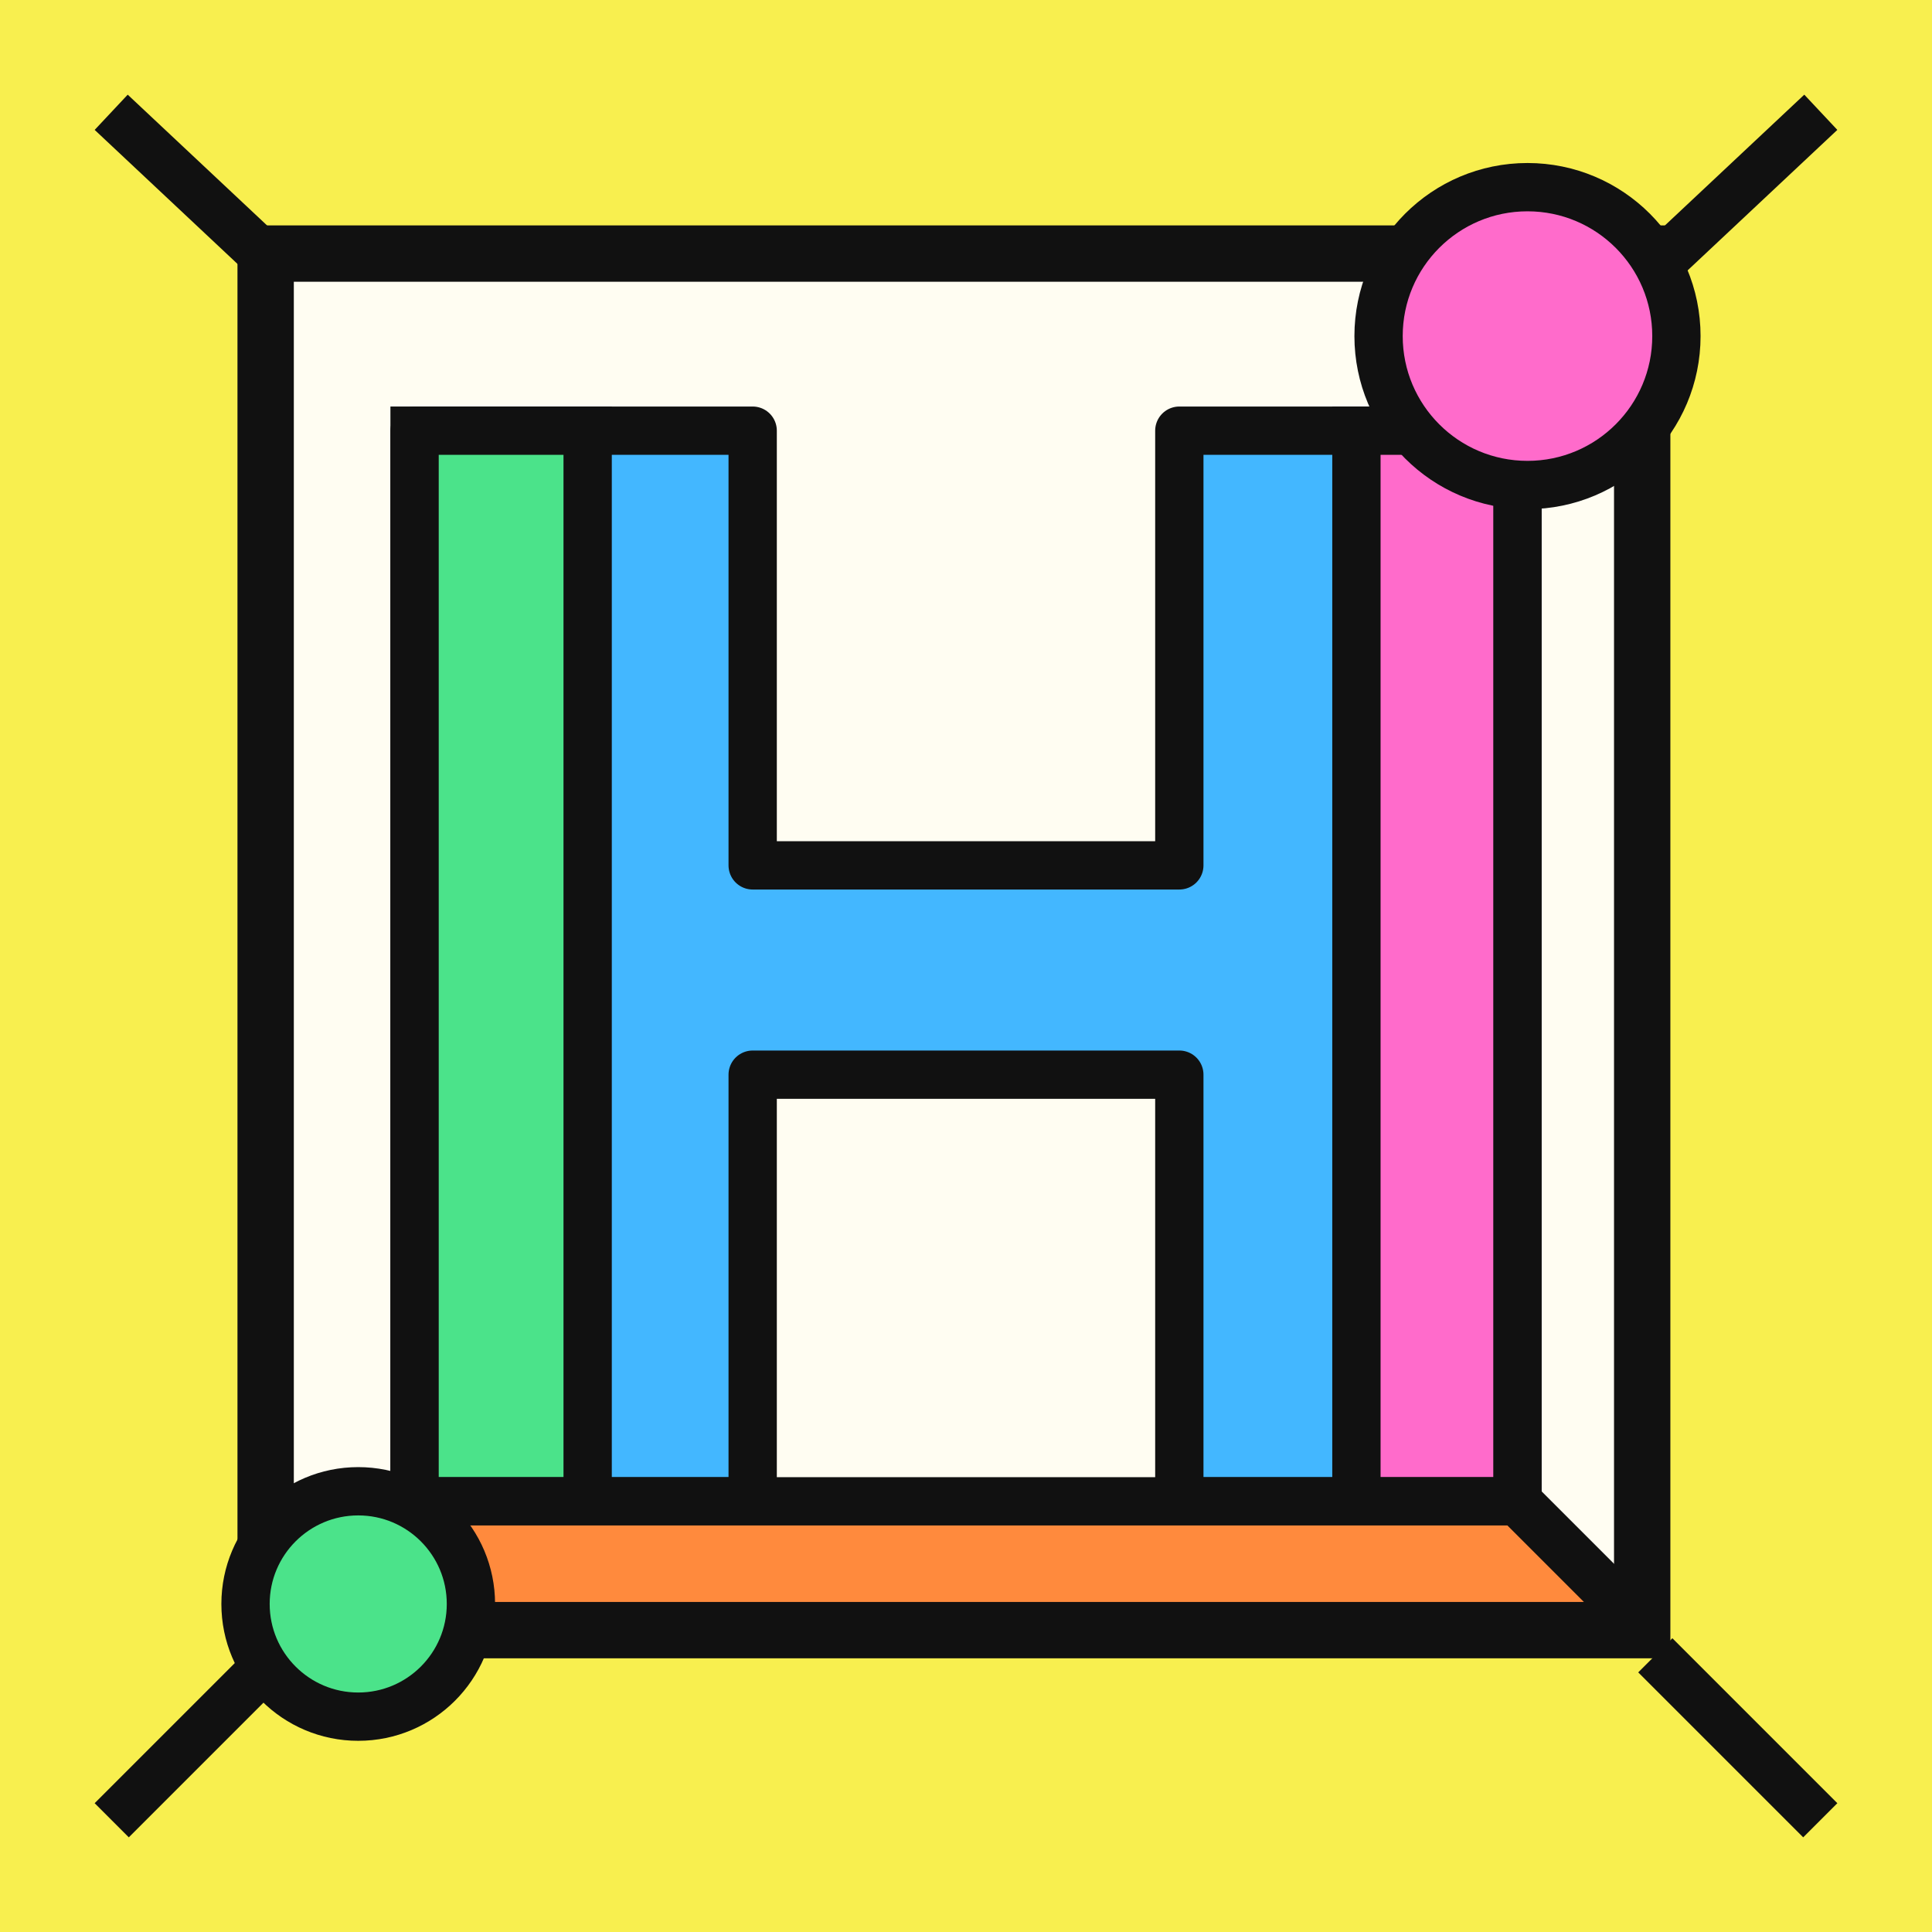
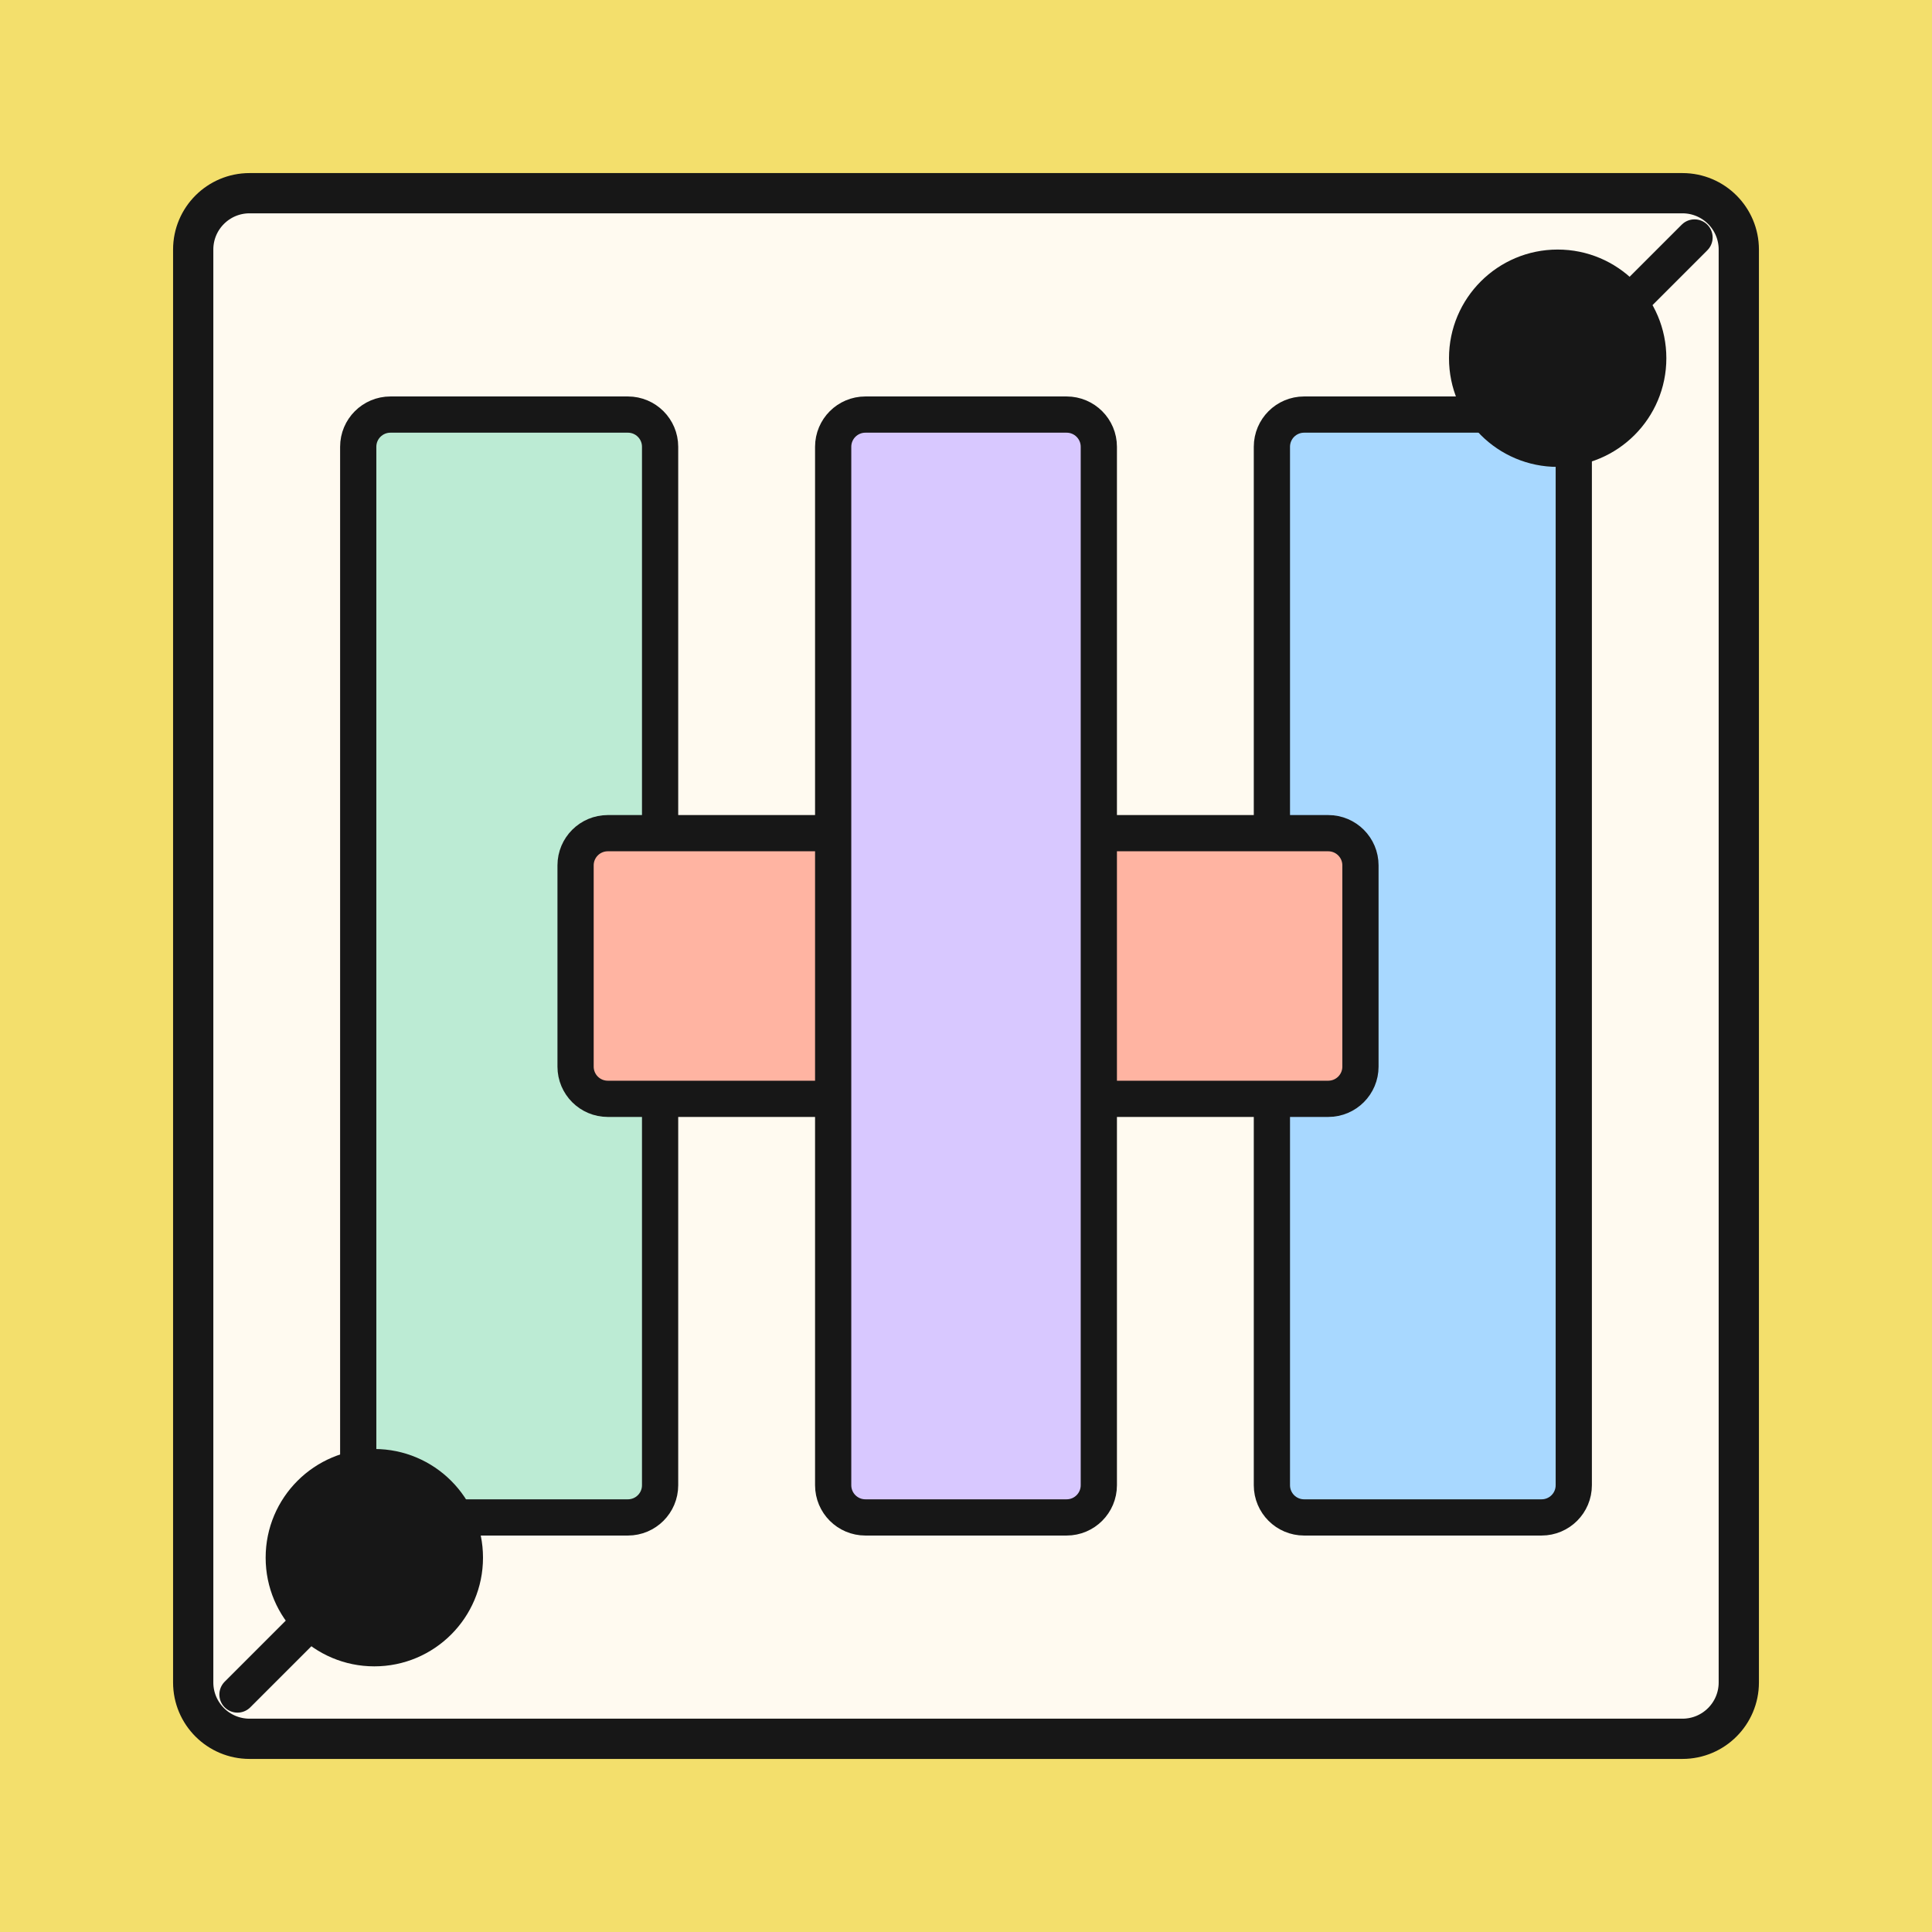
<svg xmlns="http://www.w3.org/2000/svg" width="960" height="960" viewBox="0 0 960 960" fill="none" role="img" aria-labelledby="title desc">
-   <rect width="960" height="960" fill="#F8EF4F" />
-   <path d="M132 126H816V810H132V126Z" fill="#FFFDF2" stroke="#111111" stroke-width="28" />
-   <path d="M206 214H374V430H586V214H754V746H586V534H374V746H206V214Z" fill="#43B7FF" stroke="#111111" stroke-width="24" stroke-linejoin="round" />
-   <path d="M674 214H754V746H674V214Z" fill="#FF6BCB" stroke="#111111" stroke-width="24" />
-   <path d="M206 214H292V746H206V214Z" fill="#4BE38A" stroke="#111111" stroke-width="24" />
-   <path d="M130 808L206 746H754L816 808H130Z" fill="#FF8A3D" stroke="#111111" stroke-width="24" stroke-linejoin="round" />
-   <circle cx="759" cy="167" r="74" fill="#FF6BCB" stroke="#111111" stroke-width="24" />
-   <circle cx="178" cy="797" r="56" fill="#4BE38A" stroke="#111111" stroke-width="24" />
-   <path d="M129 125L64 64" stroke="#111111" stroke-width="24" stroke-linecap="square" />
-   <path d="M831 125L896 64" stroke="#111111" stroke-width="24" stroke-linecap="square" />
-   <path d="M831 831L896 896" stroke="#111111" stroke-width="24" stroke-linecap="square" />
-   <path d="M129 831L64 896" stroke="#111111" stroke-width="24" stroke-linecap="square" />
+   <rect width="960" height="960" fill="#F3DF6C" />
+   <rect x="96" y="96" width="768" height="768" rx="28" fill="#FFFAF0" stroke="#171717" stroke-width="20" />
+   <rect x="178" y="206" width="150" height="548" rx="16" fill="#BCEBD4" stroke="#171717" stroke-width="18" />
+   <rect x="632" y="206" width="150" height="548" rx="16" fill="#A8D8FF" stroke="#171717" stroke-width="18" />
+   <rect x="286" y="414" width="390" height="132" rx="16" fill="#FFB4A2" stroke="#171717" stroke-width="18" />
+   <rect x="414" y="206" width="132" height="548" rx="16" fill="#D8C8FF" stroke="#171717" stroke-width="18" />
+   <circle cx="774" cy="178" r="54" fill="#171717" />
+   <circle cx="186" cy="774" r="54" fill="#171717" />
+   <path d="M118 842L196 764" stroke="#171717" stroke-width="18" stroke-linecap="round" />
+   <path d="M842 118L764 196" stroke="#171717" stroke-width="18" stroke-linecap="round" />
</svg>
